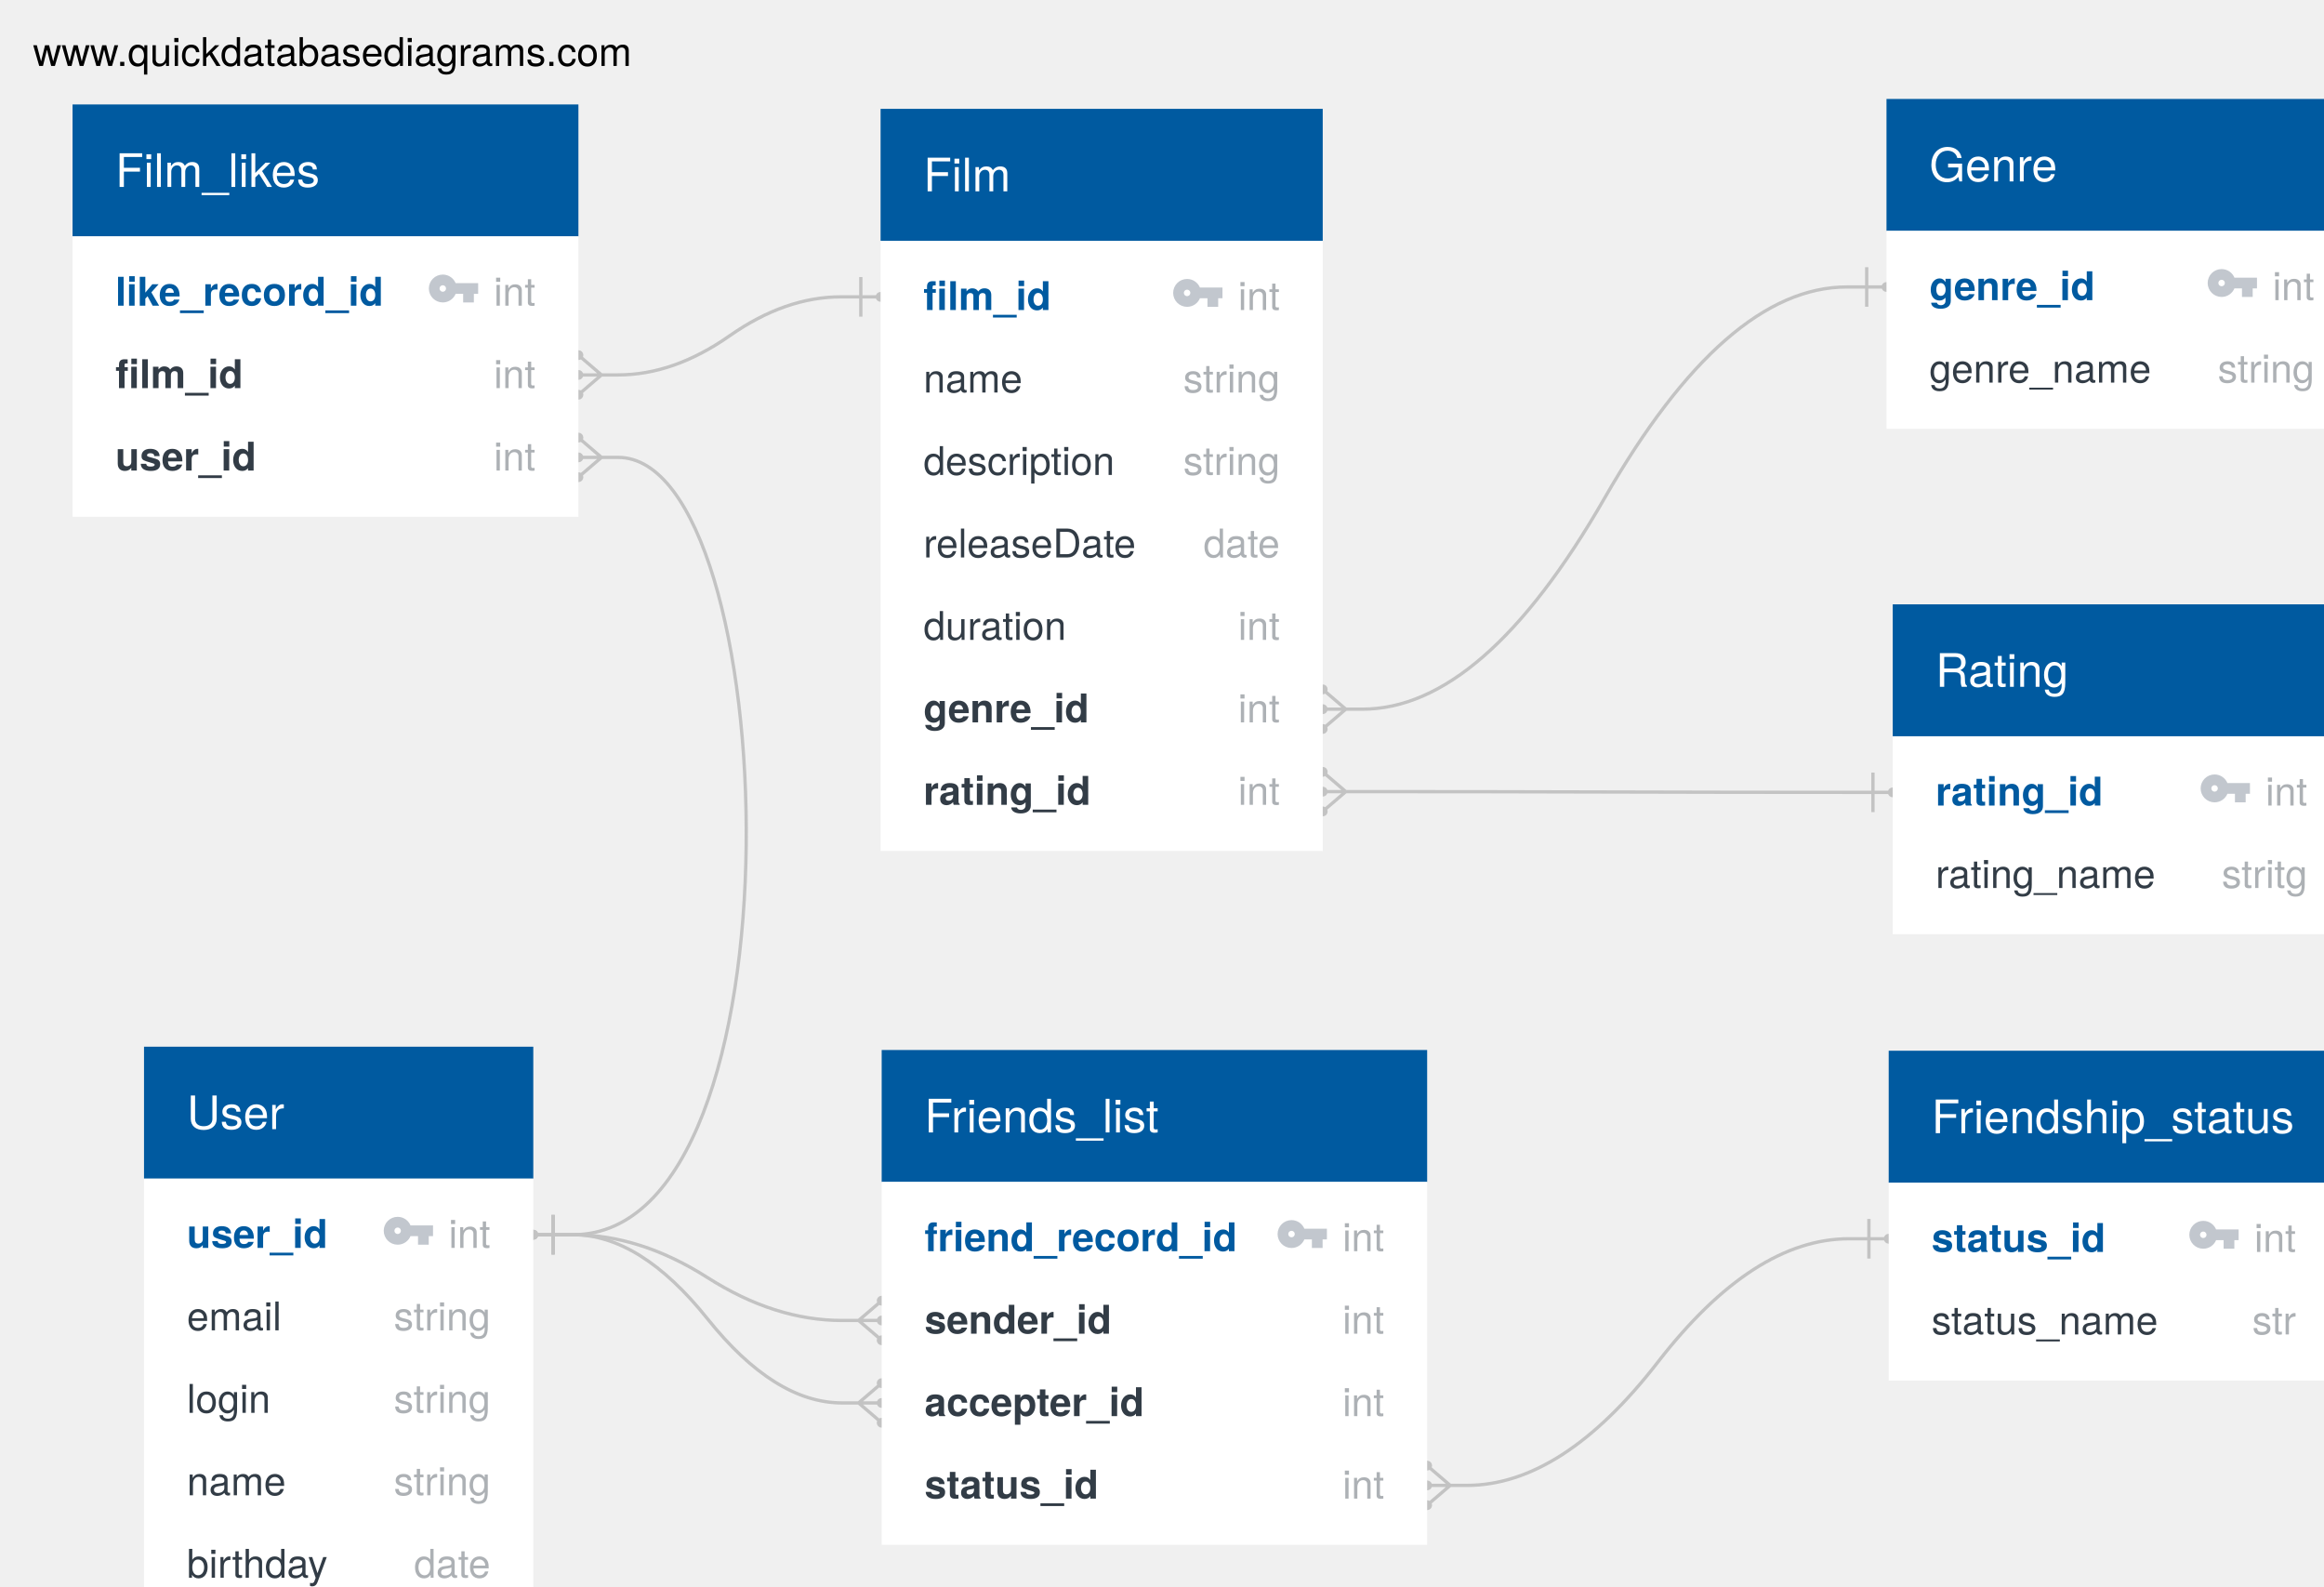
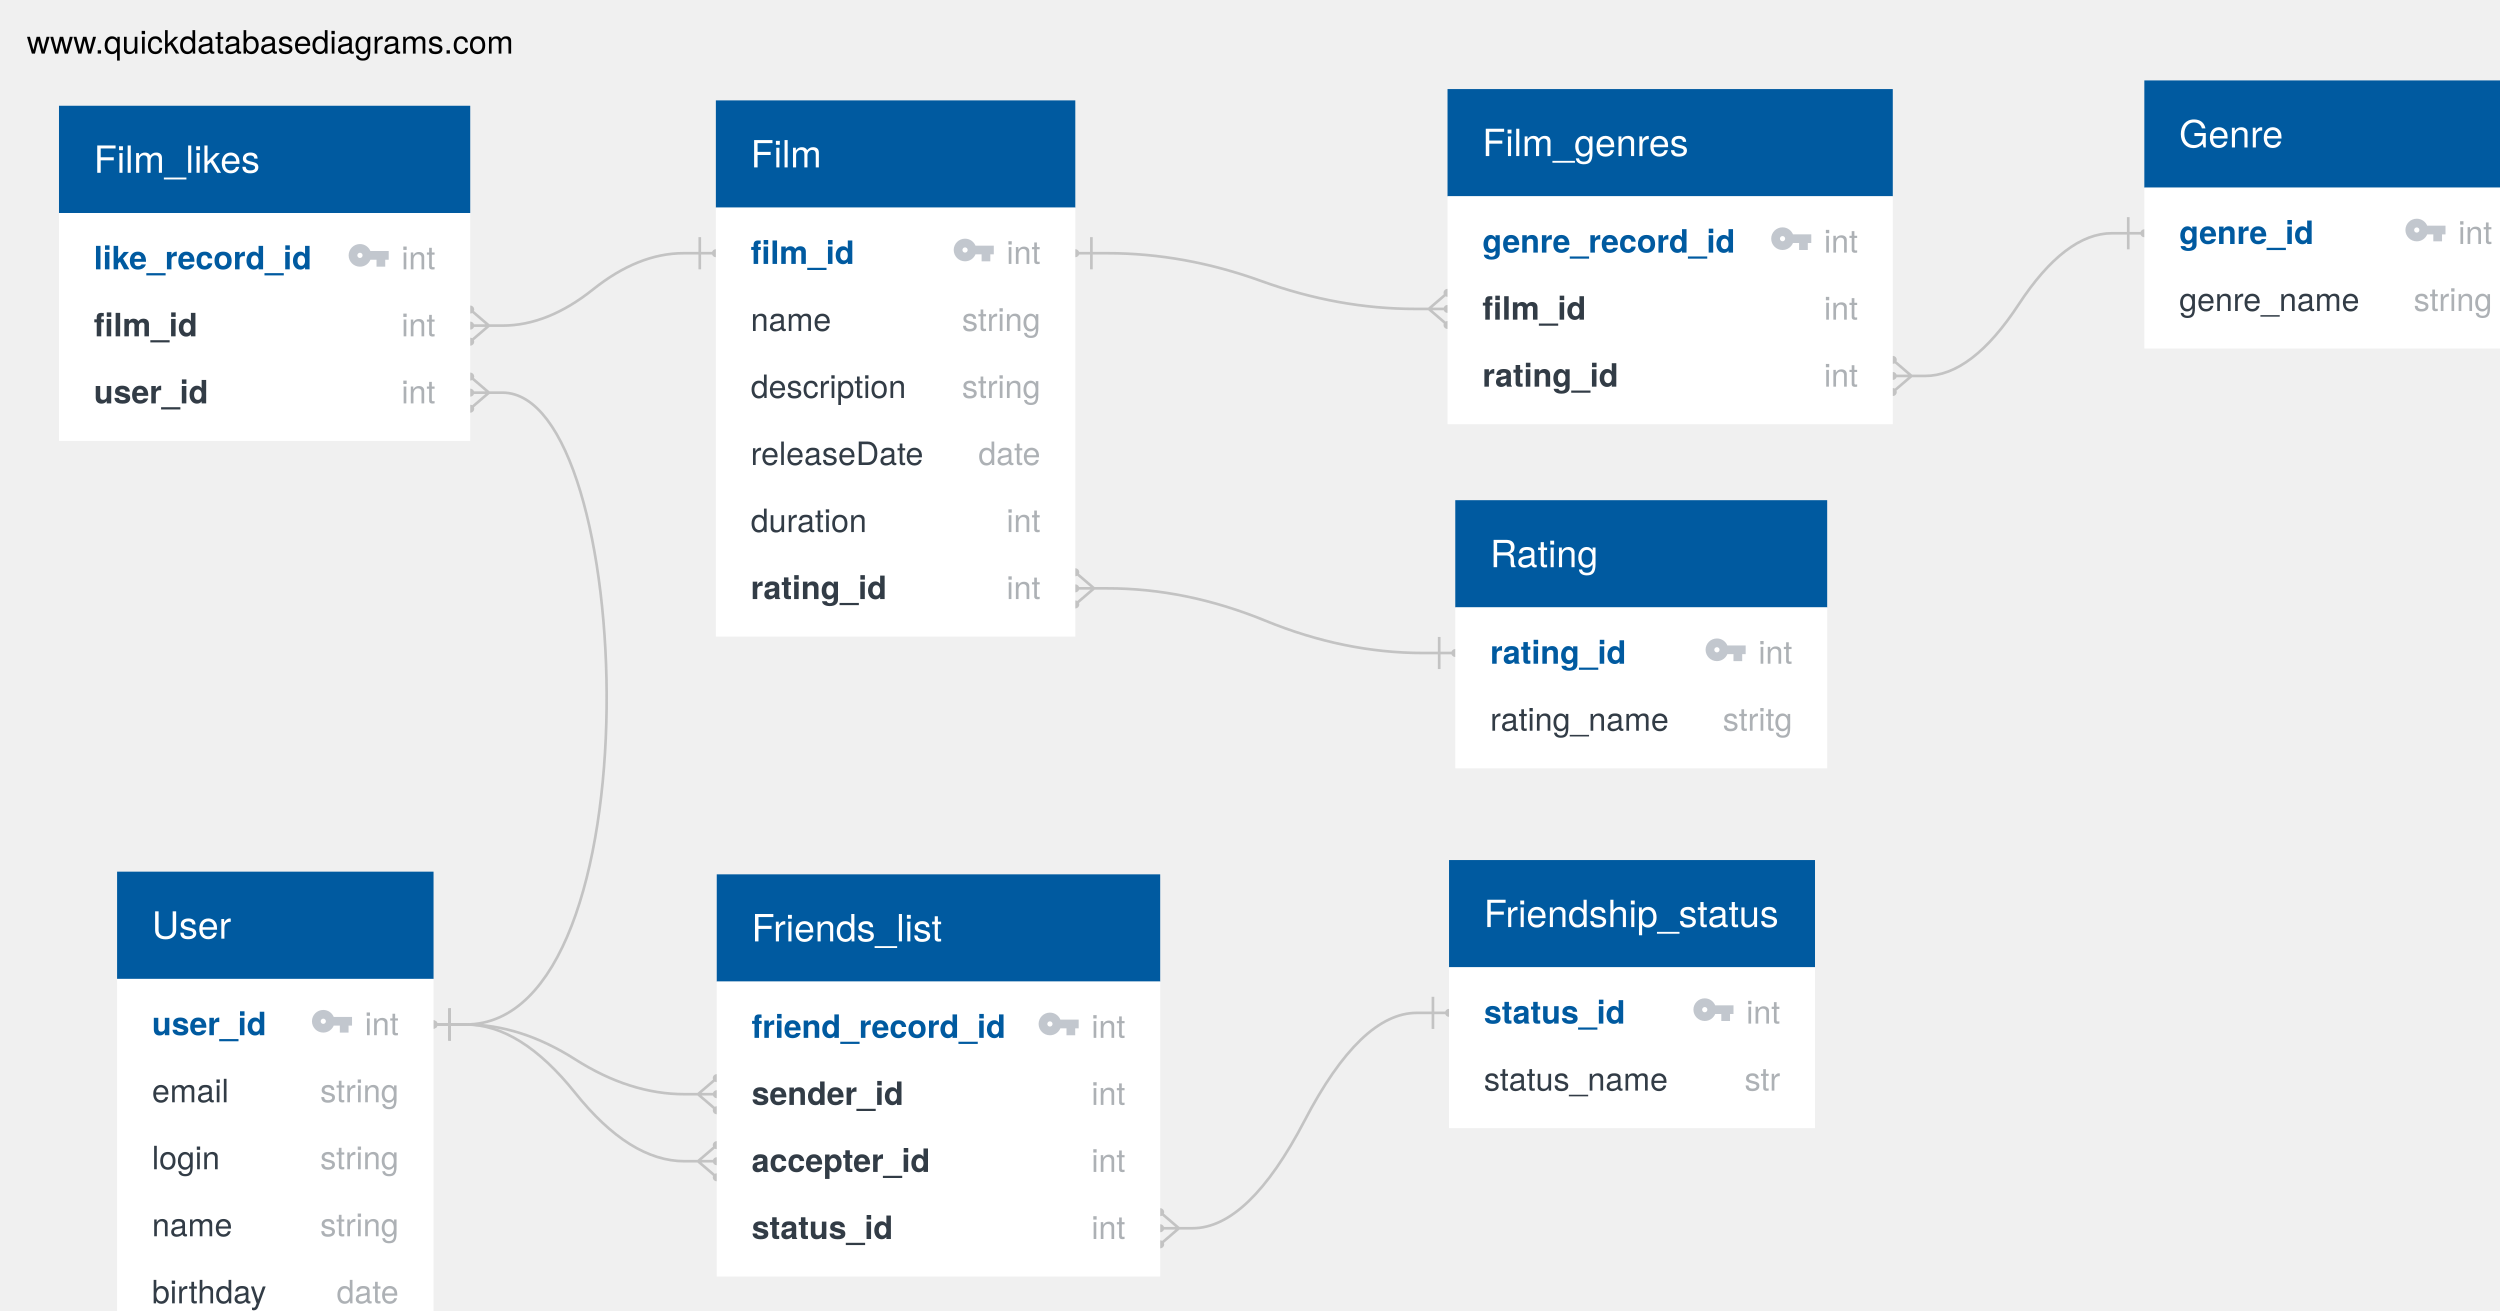
<svg xmlns="http://www.w3.org/2000/svg" class="diagram-root" style="background: #f5f6f6">
  <style>.diagram-root { font-family: "Helvetica Neue", sans-serif; font-size: 12px; } .t { overflow: visible; } .t-bg { y: 40; fill: #fff;   } .th { fill: #005aa0;   } .tht { fill: #fff; font-size: 14px;  } .tf { fill: #323c46; overflow: visible; } .tf.pk { fill: #005aa0; font-weight: bold; } .tf.fk { font-weight: bold; } .ty { fill: #adb1b5; font-weight: normal; text-anchor: end; } .r { fill: transparent; stroke: #c3c3c3; stroke-width: 1; } .l { stroke: 1; } .i { fill: #c2c7ce; stroke: #c2c7ce; } .i.ix { fill: #afb3b6; stroke: #000; } .fa { fill: transparent; overflow: visible; } .fa .bg.hover { fill: #f7f7f7; } .c { cy: 12; r: 4; stroke: #d2d2dc; fill: #d2d2dc; } .hr { fill: transparent; stroke: #323c46; stroke-opacity: 0.035; stroke-width: 13; } .dc { stroke: #fa5a3c; fill: #fa5a3c; } .x { stroke: white; stroke-width: 1; } .hl .th { fill: #1b9bff; } .hl .tht {  } .fhl .bg { fill: #e7f4ff; } .fhls .bg {  } .r.hl { stroke: #1b9bff; } .dim { opacity: 0.25; }</style>
-   <g class="drawing-wrapper" transform="translate(-49, 1) scale(1,1)">
+   <g class="drawing-wrapper" transform="translate(-49, 8.775556) scale(1,1)">
    <g class="rs">
-       <path d="M 316.333 399.333 m -1, 0 a 1,1 0 1,0 2,0 a 1,1 0 1,0 -2,0 M 316.333 399.333 m -0.5, 0 a 0.5,0.5 0 1,0 1,0 a 0.5,0.5 0 1,0 -1,0  M316.333 399.333 L316.333 399.333 304.333 399.333 M 316.333 405.333 m -1, 0 a 1,1 0 1,0 2,0 a 1,1 0 1,0 -2,0 M 316.333 405.333 m -0.5, 0 a 0.5,0.5 0 1,0 1,0 a 0.5,0.5 0 1,0 -1,0  M316.333 405.333 L316.333 405.333 309.333 399.333 316.333 393.333 M 316.333 393.333 m -1, 0 a 1,1 0 1,0 2,0 a 1,1 0 1,0 -2,0 M 316.333 393.333 m -0.5, 0 a 0.5,0.5 0 1,0 1,0 a 0.5,0.5 0 1,0 -1,0  M304.333 399.333 Q 283.93 399.333, 263.52 386.33 T 222.7 373.333 M 210.7 373.333 m -1, 0 a 1,1 0 1,0 2,0 a 1,1 0 1,0 -2,0 M 210.7 373.333 m -0.5, 0 a 0.5,0.5 0 1,0 1,0 a 0.5,0.5 0 1,0 -1,0  M210.7 373.333 L210.7 373.333 222.7 373.333 M216.7 379.333 L216.7 379.333 216.7 367.333" id="h1543221608" class="r" />
-       <path d="M 316.333 424.333 m -1, 0 a 1,1 0 1,0 2,0 a 1,1 0 1,0 -2,0 M 316.333 424.333 m -0.5, 0 a 0.5,0.5 0 1,0 1,0 a 0.5,0.5 0 1,0 -1,0  M316.333 424.333 L316.333 424.333 304.333 424.333 M 316.333 430.333 m -1, 0 a 1,1 0 1,0 2,0 a 1,1 0 1,0 -2,0 M 316.333 430.333 m -0.5, 0 a 0.5,0.5 0 1,0 1,0 a 0.5,0.5 0 1,0 -1,0  M316.333 430.333 L316.333 430.333 309.333 424.333 316.333 418.333 M 316.333 418.333 m -1, 0 a 1,1 0 1,0 2,0 a 1,1 0 1,0 -2,0 M 316.333 418.333 m -0.5, 0 a 0.5,0.5 0 1,0 1,0 a 0.5,0.5 0 1,0 -1,0  M304.333 424.333 Q 283.93 424.333, 263.52 398.83 T 222.7 373.333 M 210.7 373.333 m -1, 0 a 1,1 0 1,0 2,0 a 1,1 0 1,0 -2,0 M 210.7 373.333 m -0.5, 0 a 0.5,0.5 0 1,0 1,0 a 0.5,0.5 0 1,0 -1,0  M210.7 373.333 L210.7 373.333 222.7 373.333 M216.7 379.333 L216.7 379.333 216.7 367.333" id="h493604816" class="r" />
-       <path d="M 481.72 449.333 m -1, 0 a 1,1 0 1,0 2,0 a 1,1 0 1,0 -2,0 M 481.72 449.333 m -0.5, 0 a 0.5,0.5 0 1,0 1,0 a 0.5,0.5 0 1,0 -1,0  M481.72 449.333 L481.72 449.333 493.72 449.333 M 481.72 455.333 m -1, 0 a 1,1 0 1,0 2,0 a 1,1 0 1,0 -2,0 M 481.72 455.333 m -0.5, 0 a 0.5,0.5 0 1,0 1,0 a 0.5,0.5 0 1,0 -1,0  M481.72 455.333 L481.72 455.333 488.72 449.333 481.72 443.333 M 481.72 443.333 m -1, 0 a 1,1 0 1,0 2,0 a 1,1 0 1,0 -2,0 M 481.72 443.333 m -0.5, 0 a 0.5,0.5 0 1,0 1,0 a 0.5,0.5 0 1,0 -1,0  M493.72 449.333 Q 522.71 449.333, 551.69 411.94 T 609.667 374.556 M 621.667 374.556 m -1, 0 a 1,1 0 1,0 2,0 a 1,1 0 1,0 -2,0 M 621.667 374.556 m -0.5, 0 a 0.5,0.5 0 1,0 1,0 a 0.5,0.5 0 1,0 -1,0  M621.667 374.556 L621.667 374.556 609.667 374.556 M615.667 380.556 L615.667 380.556 615.667 368.556" id="h1849332151" class="r" />
-       <path d="M 450.06 214 m -1, 0 a 1,1 0 1,0 2,0 a 1,1 0 1,0 -2,0 M 450.06 214 m -0.5, 0 a 0.5,0.5 0 1,0 1,0 a 0.5,0.5 0 1,0 -1,0  M450.06 214 L450.06 214 462.06 214 M 450.06 220 m -1, 0 a 1,1 0 1,0 2,0 a 1,1 0 1,0 -2,0 M 450.06 220 m -0.5, 0 a 0.5,0.5 0 1,0 1,0 a 0.5,0.5 0 1,0 -1,0  M450.06 220 L450.06 220 457.06 214 450.06 208 M 450.06 208 m -1, 0 a 1,1 0 1,0 2,0 a 1,1 0 1,0 -2,0 M 450.06 208 m -0.5, 0 a 0.5,0.5 0 1,0 1,0 a 0.5,0.5 0 1,0 -1,0  M462.06 214 Q 498.79 214, 535.53 150 T 609 86 M 621 86 m -1, 0 a 1,1 0 1,0 2,0 a 1,1 0 1,0 -2,0 M 621 86 m -0.5, 0 a 0.5,0.5 0 1,0 1,0 a 0.5,0.5 0 1,0 -1,0  M621 86 L621 86 609 86 M615 92 L615 92 615 80" id="h137822289" class="r" />
-       <path d="M 450.06 239 m -1, 0 a 1,1 0 1,0 2,0 a 1,1 0 1,0 -2,0 M 450.06 239 m -0.5, 0 a 0.5,0.5 0 1,0 1,0 a 0.5,0.5 0 1,0 -1,0  M450.06 239 L450.06 239 462.06 239 M 450.06 245 m -1, 0 a 1,1 0 1,0 2,0 a 1,1 0 1,0 -2,0 M 450.06 245 m -0.5, 0 a 0.5,0.5 0 1,0 1,0 a 0.5,0.5 0 1,0 -1,0  M450.06 245 L450.06 245 457.06 239 450.06 233 M 450.06 233 m -1, 0 a 1,1 0 1,0 2,0 a 1,1 0 1,0 -2,0 M 450.06 233 m -0.5, 0 a 0.5,0.5 0 1,0 1,0 a 0.5,0.5 0 1,0 -1,0  M462.06 239 Q 499.27 239, 536.47 239.11 T 610.889 239.222 M 622.889 239.222 m -1, 0 a 1,1 0 1,0 2,0 a 1,1 0 1,0 -2,0 M 622.889 239.222 m -0.5, 0 a 0.5,0.5 0 1,0 1,0 a 0.5,0.5 0 1,0 -1,0  M622.889 239.222 L622.889 239.222 610.889 239.222 M616.889 245.222 L616.889 245.222 616.889 233.222" id="h3504355322" class="r" />
-       <path d="M 224.38 112.667 m -1, 0 a 1,1 0 1,0 2,0 a 1,1 0 1,0 -2,0 M 224.38 112.667 m -0.5, 0 a 0.5,0.5 0 1,0 1,0 a 0.5,0.5 0 1,0 -1,0  M224.38 112.667 L224.38 112.667 236.38 112.667 M 224.38 118.667 m -1, 0 a 1,1 0 1,0 2,0 a 1,1 0 1,0 -2,0 M 224.38 118.667 m -0.5, 0 a 0.5,0.5 0 1,0 1,0 a 0.5,0.5 0 1,0 -1,0  M224.38 118.667 L224.38 118.667 231.38 112.667 224.38 106.667 M 224.38 106.667 m -1, 0 a 1,1 0 1,0 2,0 a 1,1 0 1,0 -2,0 M 224.38 106.667 m -0.5, 0 a 0.5,0.5 0 1,0 1,0 a 0.5,0.5 0 1,0 -1,0  M236.38 112.667 Q 253.29 112.667, 270.19 100.83 T 304 89 M 316 89 m -1, 0 a 1,1 0 1,0 2,0 a 1,1 0 1,0 -2,0 M 316 89 m -0.5, 0 a 0.5,0.5 0 1,0 1,0 a 0.5,0.5 0 1,0 -1,0  M316 89 L316 89 304 89 M310 95 L310 95 310 83" id="h2246520870" class="r" />
-       <path d="M 224.38 137.667 m -1, 0 a 1,1 0 1,0 2,0 a 1,1 0 1,0 -2,0 M 224.38 137.667 m -0.5, 0 a 0.5,0.5 0 1,0 1,0 a 0.5,0.5 0 1,0 -1,0  M224.38 137.667 L224.38 137.667 236.38 137.667 M 224.38 143.667 m -1, 0 a 1,1 0 1,0 2,0 a 1,1 0 1,0 -2,0 M 224.38 143.667 m -0.5, 0 a 0.5,0.5 0 1,0 1,0 a 0.5,0.5 0 1,0 -1,0  M224.38 143.667 L224.38 143.667 231.38 137.667 224.38 131.667 M 224.38 131.667 m -1, 0 a 1,1 0 1,0 2,0 a 1,1 0 1,0 -2,0 M 224.38 131.667 m -0.5, 0 a 0.5,0.5 0 1,0 1,0 a 0.5,0.5 0 1,0 -1,0  M236.38 137.667 C 286.38 137.667, 294.588 373.333, 222.7 373.333 M 210.7 373.333 m -1, 0 a 1,1 0 1,0 2,0 a 1,1 0 1,0 -2,0 M 210.7 373.333 m -0.5, 0 a 0.5,0.5 0 1,0 1,0 a 0.5,0.5 0 1,0 -1,0  M210.7 373.333 L210.7 373.333 222.7 373.333 M216.7 379.333 L216.7 379.333 216.7 367.333" id="h1479079419" class="r" />
+       <path d="M 316.33 399.33 m -1, 0 a 1,1 0 1,0 2,0 a 1,1 0 1,0 -2,0 M 316.33 399.33 m -0.5, 0 a 0.5,0.5 0 1,0 1,0 a 0.5,0.5 0 1,0 -1,0  M316.33 399.33 L316.33 399.33 304.33 399.33 M 316.33 405.33 m -1, 0 a 1,1 0 1,0 2,0 a 1,1 0 1,0 -2,0 M 316.33 405.33 m -0.5, 0 a 0.5,0.5 0 1,0 1,0 a 0.5,0.5 0 1,0 -1,0  M316.33 405.33 L316.33 405.33 309.33 399.33 316.33 393.33 M 316.33 393.33 m -1, 0 a 1,1 0 1,0 2,0 a 1,1 0 1,0 -2,0 M 316.33 393.33 m -0.5, 0 a 0.5,0.5 0 1,0 1,0 a 0.5,0.5 0 1,0 -1,0  M304.33 399.33 Q 283.92 399.33, 263.52 386.33 T 222.7 373.33 M 210.7 373.33 m -1, 0 a 1,1 0 1,0 2,0 a 1,1 0 1,0 -2,0 M 210.7 373.33 m -0.5, 0 a 0.5,0.5 0 1,0 1,0 a 0.5,0.5 0 1,0 -1,0  M210.7 373.33 L210.7 373.33 222.7 373.33 M216.7 379.33 L216.7 379.33 216.7 367.33" id="h1543221608" class="r" />
+       <path d="M 316.33 424.33 m -1, 0 a 1,1 0 1,0 2,0 a 1,1 0 1,0 -2,0 M 316.33 424.33 m -0.5, 0 a 0.5,0.5 0 1,0 1,0 a 0.5,0.5 0 1,0 -1,0  M316.33 424.33 L316.33 424.33 304.33 424.33 M 316.33 430.33 m -1, 0 a 1,1 0 1,0 2,0 a 1,1 0 1,0 -2,0 M 316.33 430.33 m -0.5, 0 a 0.5,0.5 0 1,0 1,0 a 0.5,0.5 0 1,0 -1,0  M316.33 430.33 L316.33 430.33 309.33 424.33 316.33 418.33 M 316.33 418.33 m -1, 0 a 1,1 0 1,0 2,0 a 1,1 0 1,0 -2,0 M 316.33 418.33 m -0.5, 0 a 0.5,0.5 0 1,0 1,0 a 0.5,0.5 0 1,0 -1,0  M304.33 424.33 Q 283.92 424.33, 263.52 398.83 T 222.7 373.33 M 210.7 373.33 m -1, 0 a 1,1 0 1,0 2,0 a 1,1 0 1,0 -2,0 M 210.7 373.33 m -0.5, 0 a 0.5,0.5 0 1,0 1,0 a 0.5,0.5 0 1,0 -1,0  M210.7 373.33 L210.7 373.33 222.7 373.33 M216.7 379.33 L216.7 379.33 216.7 367.33" id="h493604816" class="r" />
+       <path d="M 481.72 449.33 m -1, 0 a 1,1 0 1,0 2,0 a 1,1 0 1,0 -2,0 M 481.72 449.33 m -0.5, 0 a 0.5,0.5 0 1,0 1,0 a 0.5,0.5 0 1,0 -1,0  M481.72 449.33 L481.72 449.33 493.72 449.33 M 481.72 455.33 m -1, 0 a 1,1 0 1,0 2,0 a 1,1 0 1,0 -2,0 M 481.72 455.33 m -0.5, 0 a 0.5,0.5 0 1,0 1,0 a 0.5,0.5 0 1,0 -1,0  M481.72 455.33 L481.72 455.33 488.72 449.33 481.72 443.33 M 481.72 443.33 m -1, 0 a 1,1 0 1,0 2,0 a 1,1 0 1,0 -2,0 M 481.72 443.33 m -0.5, 0 a 0.5,0.5 0 1,0 1,0 a 0.5,0.5 0 1,0 -1,0  M493.72 449.33 Q 514.66 449.33, 535.59 409.17 T 577.45 369 M 589.45 369 m -1, 0 a 1,1 0 1,0 2,0 a 1,1 0 1,0 -2,0 M 589.45 369 m -0.5, 0 a 0.5,0.5 0 1,0 1,0 a 0.5,0.5 0 1,0 -1,0  M589.45 369 L589.45 369 577.45 369 M583.45 375 L583.45 375 583.45 363" id="h1849332151" class="r" />
+       <path d="M 450.06 210.667 m -1, 0 a 1,1 0 1,0 2,0 a 1,1 0 1,0 -2,0 M 450.06 210.667 m -0.5, 0 a 0.5,0.5 0 1,0 1,0 a 0.5,0.5 0 1,0 -1,0  M450.06 210.667 L450.06 210.667 462.06 210.667 M 450.06 216.667 m -1, 0 a 1,1 0 1,0 2,0 a 1,1 0 1,0 -2,0 M 450.06 216.667 m -0.5, 0 a 0.5,0.5 0 1,0 1,0 a 0.5,0.5 0 1,0 -1,0  M450.06 216.667 L450.06 216.667 457.06 210.667 450.06 204.667 M 450.06 204.667 m -1, 0 a 1,1 0 1,0 2,0 a 1,1 0 1,0 -2,0 M 450.06 204.667 m -0.5, 0 a 0.5,0.5 0 1,0 1,0 a 0.5,0.5 0 1,0 -1,0  M462.06 210.667 Q 491.49 210.667, 520.92 222.72 T 579.78 234.78 M 591.78 234.78 m -1, 0 a 1,1 0 1,0 2,0 a 1,1 0 1,0 -2,0 M 591.78 234.78 m -0.5, 0 a 0.5,0.5 0 1,0 1,0 a 0.5,0.5 0 1,0 -1,0  M591.78 234.78 L591.78 234.78 579.78 234.78 M585.78 240.78 L585.78 240.78 585.78 228.78" id="h3504355322" class="r" />
+       <path d="M 224.38 112.67 m -1, 0 a 1,1 0 1,0 2,0 a 1,1 0 1,0 -2,0 M 224.38 112.67 m -0.5, 0 a 0.5,0.5 0 1,0 1,0 a 0.5,0.5 0 1,0 -1,0  M224.38 112.67 L224.38 112.67 236.38 112.67 M 224.38 118.67 m -1, 0 a 1,1 0 1,0 2,0 a 1,1 0 1,0 -2,0 M 224.38 118.67 m -0.5, 0 a 0.5,0.5 0 1,0 1,0 a 0.5,0.5 0 1,0 -1,0  M224.38 118.67 L224.38 118.67 231.38 112.67 224.38 106.67 M 224.38 106.67 m -1, 0 a 1,1 0 1,0 2,0 a 1,1 0 1,0 -2,0 M 224.38 106.67 m -0.5, 0 a 0.5,0.5 0 1,0 1,0 a 0.5,0.5 0 1,0 -1,0  M236.38 112.67 Q 253.29 112.67, 270.19 99.17 T 304 85.667 M 316 85.667 m -1, 0 a 1,1 0 1,0 2,0 a 1,1 0 1,0 -2,0 M 316 85.667 m -0.5, 0 a 0.5,0.5 0 1,0 1,0 a 0.5,0.5 0 1,0 -1,0  M316 85.667 L316 85.667 304 85.667 M310 91.667 L310 91.667 310 79.667" id="h2246520870" class="r" />
+       <path d="M 224.38 137.67 m -1, 0 a 1,1 0 1,0 2,0 a 1,1 0 1,0 -2,0 M 224.38 137.67 m -0.5, 0 a 0.5,0.5 0 1,0 1,0 a 0.5,0.5 0 1,0 -1,0  M224.38 137.67 L224.38 137.67 236.38 137.67 M 224.38 143.67 m -1, 0 a 1,1 0 1,0 2,0 a 1,1 0 1,0 -2,0 M 224.38 143.67 m -0.5, 0 a 0.5,0.5 0 1,0 1,0 a 0.5,0.5 0 1,0 -1,0  M224.38 143.67 L224.38 143.67 231.38 137.67 224.38 131.67 M 224.38 131.67 m -1, 0 a 1,1 0 1,0 2,0 a 1,1 0 1,0 -2,0 M 224.38 131.67 m -0.5, 0 a 0.5,0.5 0 1,0 1,0 a 0.5,0.5 0 1,0 -1,0  M236.38 137.67 C 286.38 137.67, 294.588 373.33, 222.7 373.33 M 210.7 373.33 m -1, 0 a 1,1 0 1,0 2,0 a 1,1 0 1,0 -2,0 M 210.7 373.33 m -0.5, 0 a 0.5,0.5 0 1,0 1,0 a 0.5,0.5 0 1,0 -1,0  M210.7 373.33 L210.7 373.33 222.7 373.33 M216.7 379.33 L216.7 379.33 216.7 367.33" id="h1479079419" class="r" />
+       <path d="M 588.889 106.444 m -1, 0 a 1,1 0 1,0 2,0 a 1,1 0 1,0 -2,0 M 588.889 106.444 m -0.5, 0 a 0.5,0.5 0 1,0 1,0 a 0.5,0.5 0 1,0 -1,0  M588.889 106.444 L588.889 106.444 576.889 106.444 M 588.889 112.444 m -1, 0 a 1,1 0 1,0 2,0 a 1,1 0 1,0 -2,0 M 588.889 112.444 m -0.5, 0 a 0.5,0.5 0 1,0 1,0 a 0.5,0.5 0 1,0 -1,0  M588.889 112.444 L588.889 112.444 581.889 106.444 588.889 100.444 M 588.889 100.444 m -1, 0 a 1,1 0 1,0 2,0 a 1,1 0 1,0 -2,0 M 588.889 100.444 m -0.5, 0 a 0.5,0.5 0 1,0 1,0 a 0.5,0.5 0 1,0 -1,0  M576.889 106.444 Q 548.18 106.444, 519.47 96.06 T 462.06 85.667 M 450.06 85.667 m -1, 0 a 1,1 0 1,0 2,0 a 1,1 0 1,0 -2,0 M 450.06 85.667 m -0.5, 0 a 0.5,0.5 0 1,0 1,0 a 0.5,0.5 0 1,0 -1,0  M450.06 85.667 L450.06 85.667 462.06 85.667 M456.06 91.667 L456.06 91.667 456.06 79.667" id="h2761096634" class="r" />
+       <path d="M 754.96 131.444 m -1, 0 a 1,1 0 1,0 2,0 a 1,1 0 1,0 -2,0 M 754.96 131.444 m -0.5, 0 a 0.5,0.5 0 1,0 1,0 a 0.5,0.5 0 1,0 -1,0  M754.96 131.444 L754.96 131.444 766.96 131.444 M 754.96 137.444 m -1, 0 a 1,1 0 1,0 2,0 a 1,1 0 1,0 -2,0 M 754.96 137.444 m -0.5, 0 a 0.5,0.5 0 1,0 1,0 a 0.5,0.5 0 1,0 -1,0  M754.96 137.444 L754.96 137.444 761.96 131.444 754.96 125.444 M 754.96 125.444 m -1, 0 a 1,1 0 1,0 2,0 a 1,1 0 1,0 -2,0 M 754.96 125.444 m -0.5, 0 a 0.5,0.5 0 1,0 1,0 a 0.5,0.5 0 1,0 -1,0  M766.96 131.444 Q 784.42 131.444, 801.87 104.83 T 836.78 78.22 M 848.78 78.22 m -1, 0 a 1,1 0 1,0 2,0 a 1,1 0 1,0 -2,0 M 848.78 78.22 m -0.5, 0 a 0.5,0.5 0 1,0 1,0 a 0.5,0.5 0 1,0 -1,0  M848.78 78.22 L848.78 78.22 836.78 78.22 M842.78 84.22 L842.78 84.22 842.78 72.22" id="h4142462581" class="r" />
    </g>
    <g class="hrs" />
    <g class="ts">
-       <svg width="134.06" height="225" x="316" y="32" id="h2744470858" class="t">
-         <rect height="40" width="134.06" class="th" />
-         <text x="13" y="25" class="tht">Film</text>
-         <rect height="185" width="134.06" class="t-bg" />
-         <text x="13" y="61" class="tf pk">film_id<tspan x="121.06" class="ty">int</tspan>
-         </text>
-         <path d="M7,14A2,2 0 0,1 5,12A2,2 0 0,1 7,10A2,2 0 0,1 9,12A2,2 0 0,1 7,14M12.65,10C11.83,7.67 9.61,6 7, 6A6, 6 0 0, 0 1, 12A6, 6 0 0, 0 7, 18C9.61, 18 11.83, 16.33 12.65, 14H17V18H21V14H23V10H12.65Z" class="i pk" transform="translate(88.38617, 48) scale(0.65)" />
-         <text x="13" y="86" class="tf">name<tspan x="121.06" class="ty">string</tspan>
-         </text>
-         <text x="13" y="111" class="tf">description<tspan x="121.06" class="ty">string</tspan>
-         </text>
-         <text x="13" y="136" class="tf">releaseDate<tspan x="121.06" class="ty">date</tspan>
-         </text>
-         <text x="13" y="161" class="tf">duration<tspan x="121.06" class="ty">int</tspan>
-         </text>
-         <text x="13" y="186" class="tf fk">genre_id<tspan x="121.06" class="ty">int</tspan>
-         </text>
-         <text x="13" y="211" class="tf fk">rating_id<tspan x="121.06" class="ty">int</tspan>
-         </text>
-       </svg>
-       <svg width="142.73" height="100" x="621" y="29" id="h807582512" class="t">
-         <rect height="40" width="142.73" class="th" />
-         <text x="13" y="25" class="tht">Genre</text>
-         <rect height="60" width="142.73" class="t-bg" />
-         <text x="13" y="61" class="tf pk">genre_id<tspan x="129.73" class="ty">int</tspan>
-         </text>
-         <path d="M7,14A2,2 0 0,1 5,12A2,2 0 0,1 7,10A2,2 0 0,1 9,12A2,2 0 0,1 7,14M12.65,10C11.83,7.67 9.61,6 7, 6A6, 6 0 0, 0 1, 12A6, 6 0 0, 0 7, 18C9.61, 18 11.83, 16.33 12.65, 14H17V18H21V14H23V10H12.65Z" class="i pk" transform="translate(97.05617, 48) scale(0.65)" />
-         <text x="13" y="86" class="tf">genre_name<tspan x="129.73" class="ty">string</tspan>
-         </text>
-       </svg>
-       <svg width="138.71" height="100" x="622.889" y="182.222" id="h3920516257" class="t">
-         <rect height="40" width="138.71" class="th" />
-         <text x="13" y="25" class="tht">Rating</text>
-         <rect height="60" width="138.71" class="t-bg" />
-         <text x="13" y="61" class="tf pk">rating_id<tspan x="125.71" class="ty">int</tspan>
-         </text>
-         <path d="M7,14A2,2 0 0,1 5,12A2,2 0 0,1 7,10A2,2 0 0,1 9,12A2,2 0 0,1 7,14M12.65,10C11.83,7.67 9.61,6 7, 6A6, 6 0 0, 0 1, 12A6, 6 0 0, 0 7, 18C9.61, 18 11.83, 16.33 12.65, 14H17V18H21V14H23V10H12.65Z" class="i pk" transform="translate(93.03617, 48) scale(0.65)" />
-         <text x="13" y="86" class="tf">rating_name<tspan x="125.71" class="ty">stritg</tspan>
-         </text>
-       </svg>
-       <svg width="136.5" height="100" x="621.667" y="317.556" id="h1756358240" class="t">
-         <rect height="40" width="136.5" class="th" />
-         <text x="13" y="25" class="tht">Friendship_status</text>
-         <rect height="60" width="136.5" class="t-bg" />
-         <text x="13" y="61" class="tf pk">status_id<tspan x="123.5" class="ty">int</tspan>
-         </text>
-         <path d="M7,14A2,2 0 0,1 5,12A2,2 0 0,1 7,10A2,2 0 0,1 9,12A2,2 0 0,1 7,14M12.65,10C11.83,7.67 9.61,6 7, 6A6, 6 0 0, 0 1, 12A6, 6 0 0, 0 7, 18C9.61, 18 11.83, 16.33 12.65, 14H17V18H21V14H23V10H12.65Z" class="i pk" transform="translate(90.82617, 48) scale(0.65)" />
-         <text x="13" y="86" class="tf">status_name<tspan x="123.5" class="ty">str</tspan>
-         </text>
-       </svg>
-       <svg width="165.39" height="150" x="316.333" y="317.333" id="h4266738316" class="t">
-         <rect height="40" width="165.39" class="th" />
-         <text x="13" y="25" class="tht">Friends_list</text>
-         <rect height="110" width="165.39" class="t-bg" />
-         <text x="13" y="61" class="tf pk">friend_record_id<tspan x="152.39" class="ty">int</tspan>
-         </text>
-         <path d="M7,14A2,2 0 0,1 5,12A2,2 0 0,1 7,10A2,2 0 0,1 9,12A2,2 0 0,1 7,14M12.65,10C11.83,7.67 9.61,6 7, 6A6, 6 0 0, 0 1, 12A6, 6 0 0, 0 7, 18C9.61, 18 11.83, 16.33 12.65, 14H17V18H21V14H23V10H12.65Z" class="i pk" transform="translate(119.7162, 48) scale(0.65)" />
-         <text x="13" y="86" class="tf fk">sender_id<tspan x="152.39" class="ty">int</tspan>
-         </text>
-         <text x="13" y="111" class="tf fk">accepter_id<tspan x="152.39" class="ty">int</tspan>
-         </text>
-         <text x="13" y="136" class="tf fk">status_id<tspan x="152.39" class="ty">int</tspan>
-         </text>
-       </svg>
-       <svg width="118.03" height="175" x="92.667" y="316.333" id="h1537667952" class="t">
+       <svg width="118.03" height="175" x="92.67" y="316.33" id="h1537667952" class="t">
        <rect height="40" width="118.03" class="th" />
        <text x="13" y="25" class="tht">User</text>
        <rect height="135" width="118.03" class="t-bg" />
        <text x="13" y="61" class="tf pk">user_id<tspan x="105.03" class="ty">int</tspan>
        </text>
        <path d="M7,14A2,2 0 0,1 5,12A2,2 0 0,1 7,10A2,2 0 0,1 9,12A2,2 0 0,1 7,14M12.65,10C11.83,7.67 9.61,6 7, 6A6, 6 0 0, 0 1, 12A6, 6 0 0, 0 7, 18C9.61, 18 11.83, 16.33 12.65, 14H17V18H21V14H23V10H12.65Z" class="i pk" transform="translate(72.35617, 48) scale(0.65)" />
        <text x="13" y="86" class="tf">email<tspan x="105.03" class="ty">string</tspan>
        </text>
        <text x="13" y="111" class="tf">login<tspan x="105.03" class="ty">string</tspan>
        </text>
        <text x="13" y="136" class="tf">name<tspan x="105.03" class="ty">string</tspan>
        </text>
        <text x="13" y="161" class="tf">birthday<tspan x="105.03" class="ty">date</tspan>
        </text>
      </svg>
-       <svg width="153.38" height="125" x="71" y="30.667" id="h2477402307" class="t">
+       <svg width="165.39" height="150" x="316.33" y="317.33" id="h4266738316" class="t">
+         <rect height="40" width="165.39" class="th" />
+         <text x="13" y="25" class="tht">Friends_list</text>
+         <rect height="110" width="165.39" class="t-bg" />
+         <text x="13" y="61" class="tf pk">friend_record_id<tspan x="152.39" class="ty">int</tspan>
+         </text>
+         <path d="M7,14A2,2 0 0,1 5,12A2,2 0 0,1 7,10A2,2 0 0,1 9,12A2,2 0 0,1 7,14M12.65,10C11.83,7.67 9.61,6 7, 6A6, 6 0 0, 0 1, 12A6, 6 0 0, 0 7, 18C9.61, 18 11.83, 16.33 12.65, 14H17V18H21V14H23V10H12.65Z" class="i pk" transform="translate(119.7162, 48) scale(0.65)" />
+         <text x="13" y="86" class="tf fk">sender_id<tspan x="152.39" class="ty">int</tspan>
+         </text>
+         <text x="13" y="111" class="tf fk">accepter_id<tspan x="152.39" class="ty">int</tspan>
+         </text>
+         <text x="13" y="136" class="tf fk">status_id<tspan x="152.39" class="ty">int</tspan>
+         </text>
+       </svg>
+       <svg width="136.5" height="100" x="589.45" y="312" id="h1756358240" class="t">
+         <rect height="40" width="136.5" class="th" />
+         <text x="13" y="25" class="tht">Friendship_status</text>
+         <rect height="60" width="136.5" class="t-bg" />
+         <text x="13" y="61" class="tf pk">status_id<tspan x="123.5" class="ty">int</tspan>
+         </text>
+         <path d="M7,14A2,2 0 0,1 5,12A2,2 0 0,1 7,10A2,2 0 0,1 9,12A2,2 0 0,1 7,14M12.65,10C11.83,7.67 9.61,6 7, 6A6, 6 0 0, 0 1, 12A6, 6 0 0, 0 7, 18C9.61, 18 11.83, 16.33 12.65, 14H17V18H21V14H23V10H12.65Z" class="i pk" transform="translate(90.82617, 48) scale(0.65)" />
+         <text x="13" y="86" class="tf">status_name<tspan x="123.5" class="ty">str</tspan>
+         </text>
+       </svg>
+       <svg width="142.73" height="100" x="848.78" y="21.22" id="h807582512" class="t">
+         <rect height="40" width="142.73" class="th" />
+         <text x="13" y="25" class="tht">Genre</text>
+         <rect height="60" width="142.73" class="t-bg" />
+         <text x="13" y="61" class="tf pk">genre_id<tspan x="129.73" class="ty">int</tspan>
+         </text>
+         <path d="M7,14A2,2 0 0,1 5,12A2,2 0 0,1 7,10A2,2 0 0,1 9,12A2,2 0 0,1 7,14M12.65,10C11.83,7.67 9.61,6 7, 6A6, 6 0 0, 0 1, 12A6, 6 0 0, 0 7, 18C9.61, 18 11.83, 16.33 12.65, 14H17V18H21V14H23V10H12.65Z" class="i pk" transform="translate(97.05617, 48) scale(0.65)" />
+         <text x="13" y="86" class="tf">genre_name<tspan x="129.73" class="ty">string</tspan>
+         </text>
+       </svg>
+       <svg width="138.71" height="100" x="591.78" y="177.78" id="h3920516257" class="t">
+         <rect height="40" width="138.71" class="th" />
+         <text x="13" y="25" class="tht">Rating</text>
+         <rect height="60" width="138.71" class="t-bg" />
+         <text x="13" y="61" class="tf pk">rating_id<tspan x="125.71" class="ty">int</tspan>
+         </text>
+         <path d="M7,14A2,2 0 0,1 5,12A2,2 0 0,1 7,10A2,2 0 0,1 9,12A2,2 0 0,1 7,14M12.65,10C11.83,7.67 9.61,6 7, 6A6, 6 0 0, 0 1, 12A6, 6 0 0, 0 7, 18C9.61, 18 11.83, 16.33 12.65, 14H17V18H21V14H23V10H12.65Z" class="i pk" transform="translate(93.03617, 48) scale(0.65)" />
+         <text x="13" y="86" class="tf">rating_name<tspan x="125.71" class="ty">stritg</tspan>
+         </text>
+       </svg>
+       <svg width="153.38" height="125" x="71" y="30.67" id="h2477402307" class="t">
        <rect height="40" width="153.38" class="th" />
        <text x="13" y="25" class="tht">Film_likes</text>
        <rect height="85" width="153.38" class="t-bg" />
        <text x="13" y="61" class="tf pk">like_record_id<tspan x="140.38" class="ty">int</tspan>
        </text>
        <path d="M7,14A2,2 0 0,1 5,12A2,2 0 0,1 7,10A2,2 0 0,1 9,12A2,2 0 0,1 7,14M12.65,10C11.83,7.67 9.61,6 7, 6A6, 6 0 0, 0 1, 12A6, 6 0 0, 0 7, 18C9.61, 18 11.83, 16.33 12.65, 14H17V18H21V14H23V10H12.65Z" class="i pk" transform="translate(107.7062, 48) scale(0.65)" />
        <text x="13" y="86" class="tf fk">film_id<tspan x="140.38" class="ty">int</tspan>
        </text>
        <text x="13" y="111" class="tf fk">user_id<tspan x="140.38" class="ty">int</tspan>
        </text>
      </svg>
+       <svg width="166.07" height="125" x="588.889" y="24.444" id="h4196688276" class="t">
+         <rect height="40" width="166.07" class="th" />
+         <text x="13" y="25" class="tht">Film_genres</text>
+         <rect height="85" width="166.07" class="t-bg" />
+         <text x="13" y="61" class="tf pk">genre_record_id<tspan x="153.07" class="ty">int</tspan>
+         </text>
+         <path d="M7,14A2,2 0 0,1 5,12A2,2 0 0,1 7,10A2,2 0 0,1 9,12A2,2 0 0,1 7,14M12.65,10C11.83,7.67 9.61,6 7, 6A6, 6 0 0, 0 1, 12A6, 6 0 0, 0 7, 18C9.61, 18 11.83, 16.33 12.65, 14H17V18H21V14H23V10H12.65Z" class="i pk" transform="translate(120.3962, 48) scale(0.65)" />
+         <text x="13" y="86" class="tf fk">film_id<tspan x="153.07" class="ty">int</tspan>
+         </text>
+         <text x="13" y="111" class="tf fk">rating_id<tspan x="153.07" class="ty">int</tspan>
+         </text>
+       </svg>
+       <svg width="134.06" height="200" x="316" y="28.667" id="h2744470858" class="t">
+         <rect height="40" width="134.06" class="th" />
+         <text x="13" y="25" class="tht">Film</text>
+         <rect height="160" width="134.06" class="t-bg" />
+         <text x="13" y="61" class="tf pk">film_id<tspan x="121.06" class="ty">int</tspan>
+         </text>
+         <path d="M7,14A2,2 0 0,1 5,12A2,2 0 0,1 7,10A2,2 0 0,1 9,12A2,2 0 0,1 7,14M12.65,10C11.83,7.67 9.61,6 7, 6A6, 6 0 0, 0 1, 12A6, 6 0 0, 0 7, 18C9.61, 18 11.83, 16.33 12.65, 14H17V18H21V14H23V10H12.65Z" class="i pk" transform="translate(88.38617, 48) scale(0.65)" />
+         <text x="13" y="86" class="tf">name<tspan x="121.06" class="ty">string</tspan>
+         </text>
+         <text x="13" y="111" class="tf">description<tspan x="121.06" class="ty">string</tspan>
+         </text>
+         <text x="13" y="136" class="tf">releaseDate<tspan x="121.06" class="ty">date</tspan>
+         </text>
+         <text x="13" y="161" class="tf">duration<tspan x="121.06" class="ty">int</tspan>
+         </text>
+         <text x="13" y="186" class="tf fk">rating_id<tspan x="121.06" class="ty">int</tspan>
+         </text>
+       </svg>
    </g>
  </g>
  <text class="qdbd-link" x="10" y="20">www.quickdatabasediagrams.com</text>
</svg>
